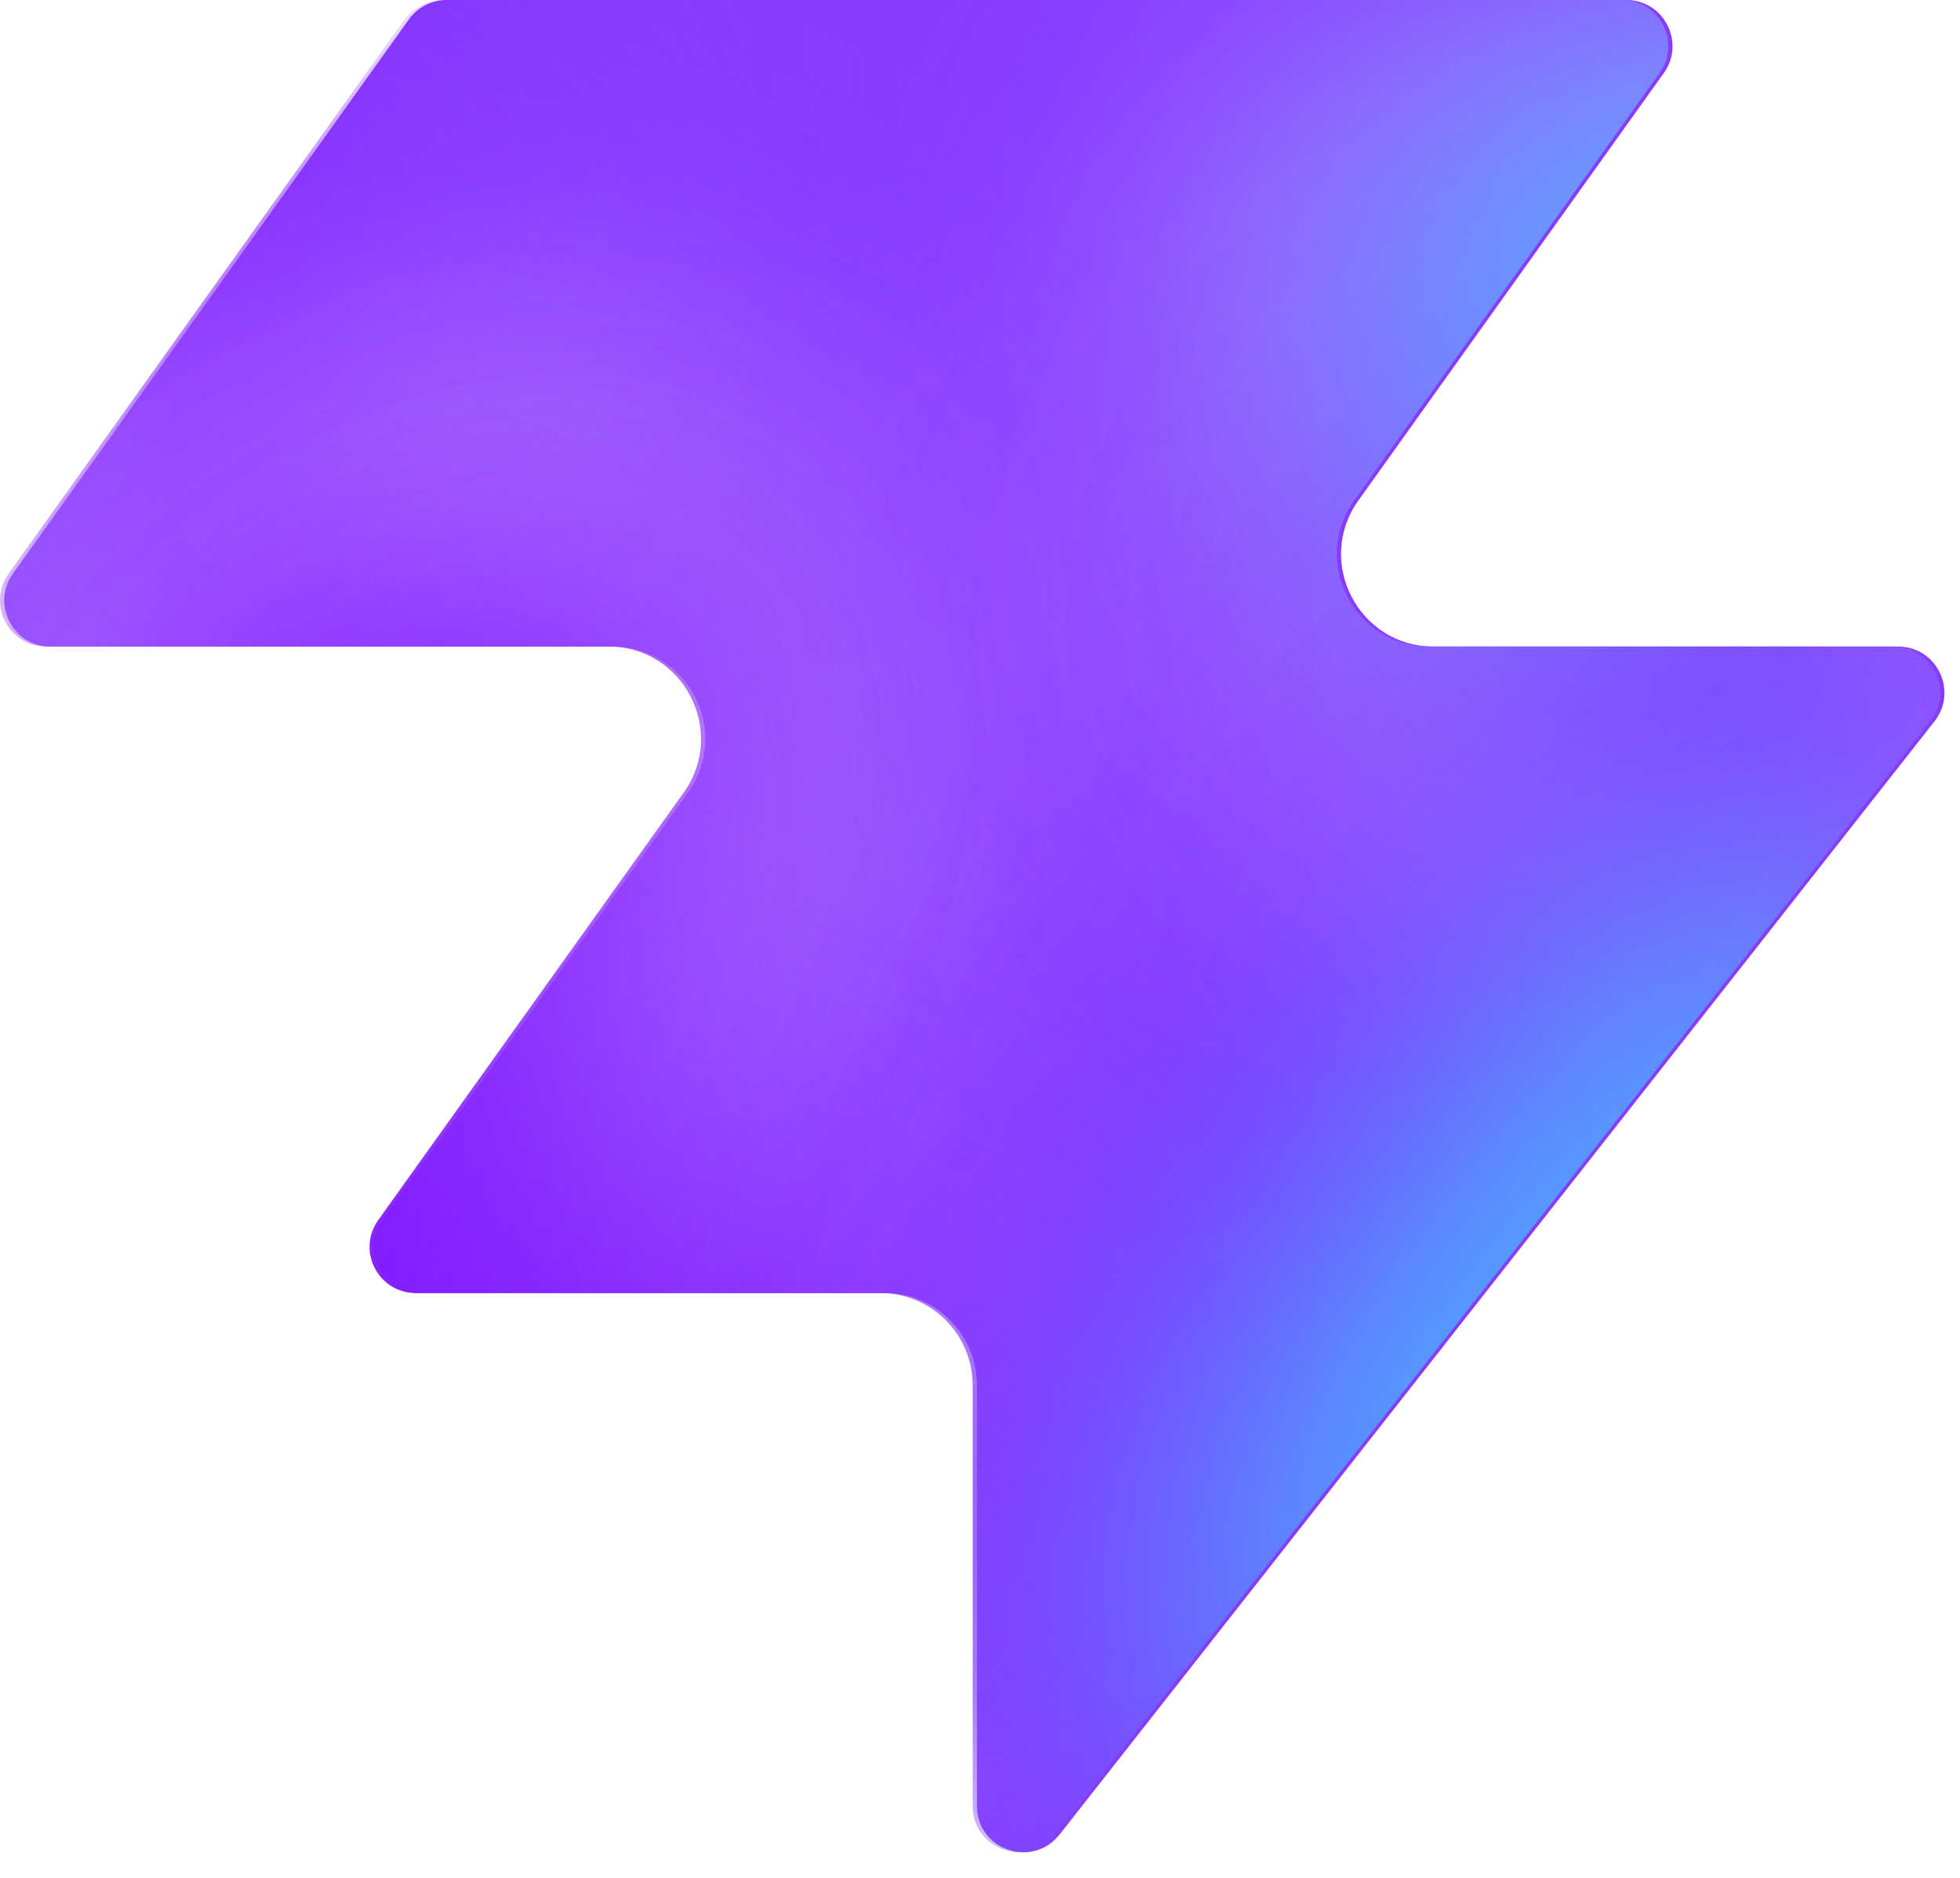
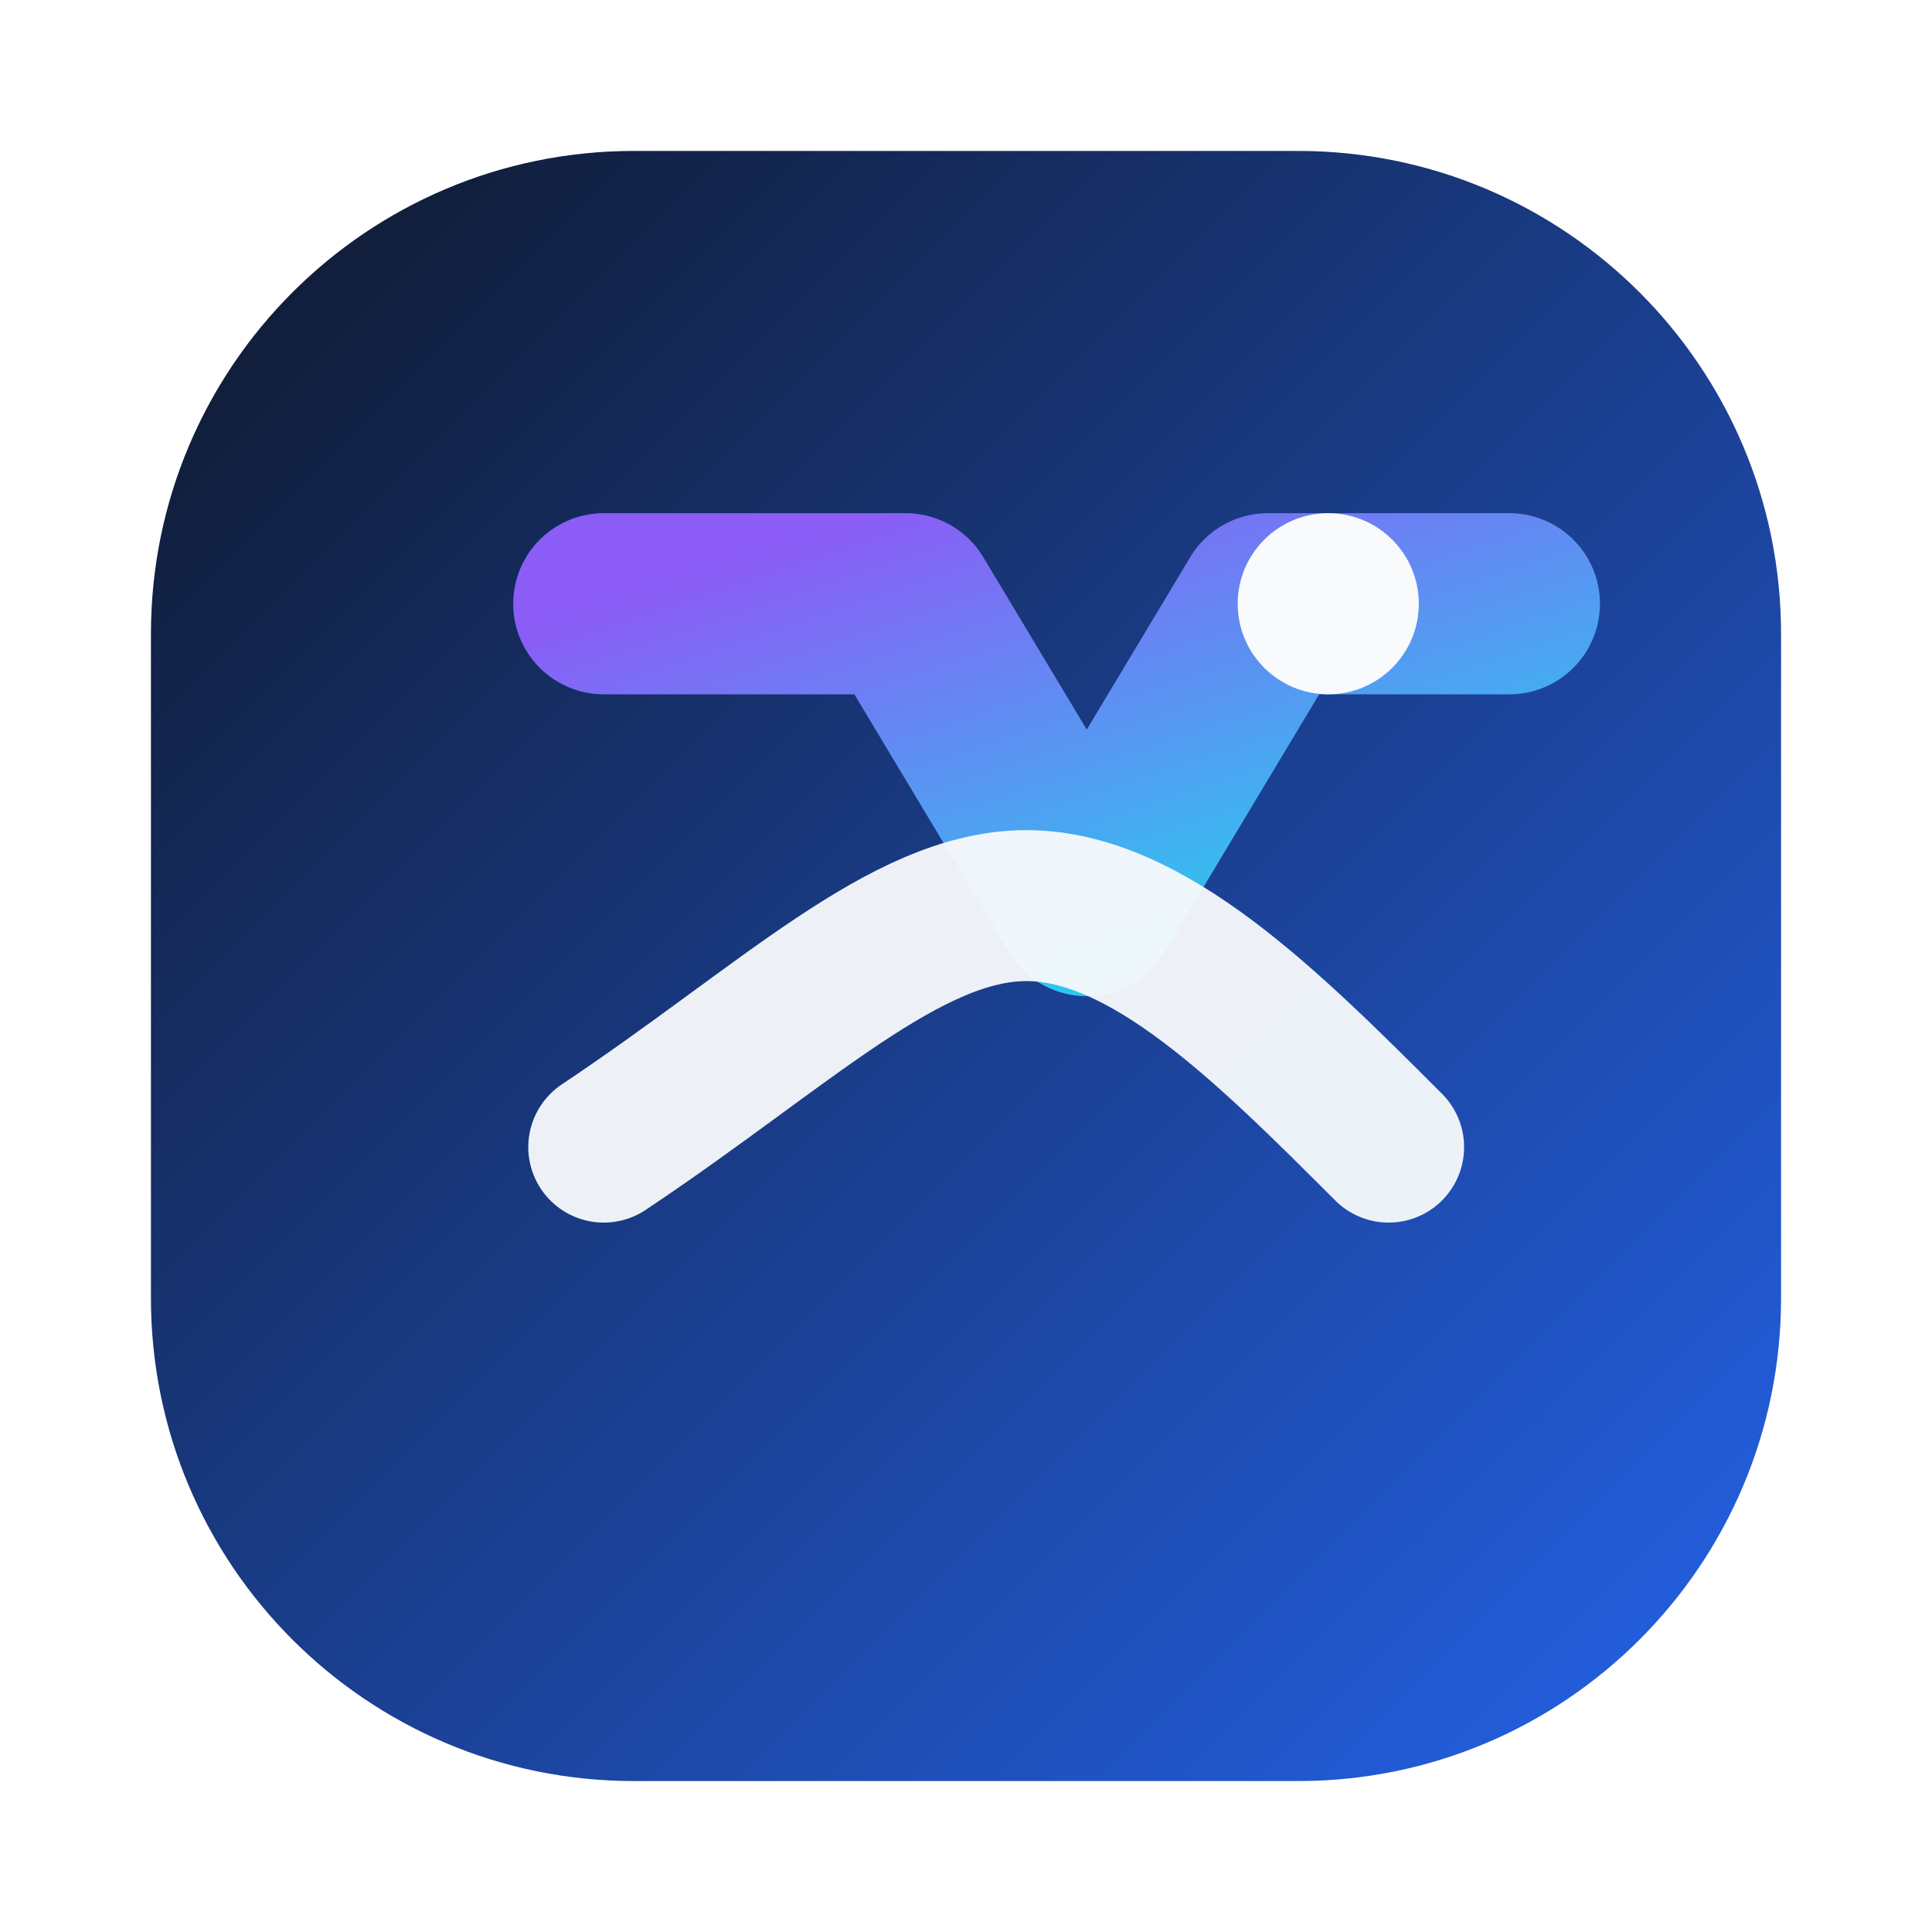
- <svg xmlns="http://www.w3.org/2000/svg" width="48" height="46" fill="none" viewBox="0 0 48 46">
-   <path fill="#863bff" d="M25.946 44.938c-.664.845-2.021.375-2.021-.698V33.937a2.26 2.26 0 0 0-2.262-2.262H10.287c-.92 0-1.456-1.04-.92-1.788l7.48-10.471c1.07-1.497 0-3.578-1.842-3.578H1.237c-.92 0-1.456-1.04-.92-1.788L10.013.474c.214-.297.556-.474.92-.474h28.894c.92 0 1.456 1.04.92 1.788l-7.48 10.471c-1.07 1.498 0 3.579 1.842 3.579h11.377c.943 0 1.473 1.088.89 1.83L25.947 44.94z" style="fill:#863bff;fill:color(display-p3 .525 .23 1);fill-opacity:1" />
-   <mask id="a" width="48" height="46" x="0" y="0" maskUnits="userSpaceOnUse" style="mask-type:alpha">
-     <path fill="#000" d="M25.842 44.938c-.664.844-2.021.375-2.021-.698V33.937a2.26 2.26 0 0 0-2.262-2.262H10.183c-.92 0-1.456-1.04-.92-1.788l7.48-10.471c1.07-1.498 0-3.579-1.842-3.579H1.133c-.92 0-1.456-1.04-.92-1.787L9.91.473c.214-.297.556-.474.92-.474h28.894c.92 0 1.456 1.04.92 1.788l-7.48 10.471c-1.07 1.498 0 3.578 1.842 3.578h11.377c.943 0 1.473 1.088.89 1.832L25.843 44.94z" style="fill:#000;fill-opacity:1" />
-   </mask>
-   <g mask="url(#a)">
-     <g filter="url(#b)">
-       <ellipse cx="5.508" cy="14.704" fill="#ede6ff" rx="5.508" ry="14.704" style="fill:#ede6ff;fill:color(display-p3 .927 .903 1);fill-opacity:1" transform="matrix(.00324 1 1 -.00324 -4.47 31.516)" />
-     </g>
-     <g filter="url(#c)">
-       <ellipse cx="10.399" cy="29.851" fill="#ede6ff" rx="10.399" ry="29.851" style="fill:#ede6ff;fill:color(display-p3 .927 .903 1);fill-opacity:1" transform="matrix(.00324 1 1 -.00324 -39.328 7.883)" />
-     </g>
-     <g filter="url(#d)">
-       <ellipse cx="5.508" cy="30.487" fill="#7e14ff" rx="5.508" ry="30.487" style="fill:#7e14ff;fill:color(display-p3 .492 .077 1);fill-opacity:1" transform="rotate(89.814 -25.913 -14.639)scale(1 -1)" />
-     </g>
-     <g filter="url(#e)">
-       <ellipse cx="5.508" cy="30.599" fill="#7e14ff" rx="5.508" ry="30.599" style="fill:#7e14ff;fill:color(display-p3 .492 .077 1);fill-opacity:1" transform="rotate(89.814 -32.644 -3.334)scale(1 -1)" />
-     </g>
-     <g filter="url(#f)">
-       <ellipse cx="5.508" cy="30.599" fill="#7e14ff" rx="5.508" ry="30.599" style="fill:#7e14ff;fill:color(display-p3 .492 .077 1);fill-opacity:1" transform="matrix(.00324 1 1 -.00324 -34.34 30.47)" />
-     </g>
-     <g filter="url(#g)">
-       <ellipse cx="14.072" cy="22.078" fill="#ede6ff" rx="14.072" ry="22.078" style="fill:#ede6ff;fill:color(display-p3 .927 .903 1);fill-opacity:1" transform="rotate(93.35 24.506 48.493)scale(-1 1)" />
-     </g>
-     <g filter="url(#h)">
-       <ellipse cx="3.47" cy="21.501" fill="#7e14ff" rx="3.47" ry="21.501" style="fill:#7e14ff;fill:color(display-p3 .492 .077 1);fill-opacity:1" transform="rotate(89.009 28.708 47.59)scale(-1 1)" />
-     </g>
-     <g filter="url(#i)">
-       <ellipse cx="3.47" cy="21.501" fill="#7e14ff" rx="3.47" ry="21.501" style="fill:#7e14ff;fill:color(display-p3 .492 .077 1);fill-opacity:1" transform="rotate(89.009 28.708 47.59)scale(-1 1)" />
-     </g>
-     <g filter="url(#j)">
-       <ellipse cx=".387" cy="8.972" fill="#7e14ff" rx="4.407" ry="29.108" style="fill:#7e14ff;fill:color(display-p3 .492 .077 1);fill-opacity:1" transform="rotate(39.51 .387 8.972)" />
-     </g>
-     <g filter="url(#k)">
-       <ellipse cx="47.523" cy="-6.092" fill="#7e14ff" rx="4.407" ry="29.108" style="fill:#7e14ff;fill:color(display-p3 .492 .077 1);fill-opacity:1" transform="rotate(37.892 47.523 -6.092)" />
-     </g>
-     <g filter="url(#l)">
-       <ellipse cx="41.412" cy="6.333" fill="#47bfff" rx="5.971" ry="9.665" style="fill:#47bfff;fill:color(display-p3 .28 .748 1);fill-opacity:1" transform="rotate(37.892 41.412 6.333)" />
-     </g>
-     <g filter="url(#m)">
-       <ellipse cx="-1.879" cy="38.332" fill="#7e14ff" rx="4.407" ry="29.108" style="fill:#7e14ff;fill:color(display-p3 .492 .077 1);fill-opacity:1" transform="rotate(37.892 -1.88 38.332)" />
-     </g>
-     <g filter="url(#n)">
-       <ellipse cx="-1.879" cy="38.332" fill="#7e14ff" rx="4.407" ry="29.108" style="fill:#7e14ff;fill:color(display-p3 .492 .077 1);fill-opacity:1" transform="rotate(37.892 -1.88 38.332)" />
-     </g>
-     <g filter="url(#o)">
-       <ellipse cx="35.651" cy="29.907" fill="#7e14ff" rx="4.407" ry="29.108" style="fill:#7e14ff;fill:color(display-p3 .492 .077 1);fill-opacity:1" transform="rotate(37.892 35.651 29.907)" />
-     </g>
-     <g filter="url(#p)">
-       <ellipse cx="38.418" cy="32.4" fill="#47bfff" rx="5.971" ry="15.297" style="fill:#47bfff;fill:color(display-p3 .28 .748 1);fill-opacity:1" transform="rotate(37.892 38.418 32.4)" />
-     </g>
-   </g>
+ <svg xmlns="http://www.w3.org/2000/svg" viewBox="0 0 64 64">
  <defs>
-     <filter id="b" width="60.045" height="41.654" x="-19.77" y="16.149" color-interpolation-filters="sRGB" filterUnits="userSpaceOnUse">
-       <feFlood flood-opacity="0" result="BackgroundImageFix" />
-       <feBlend in="SourceGraphic" in2="BackgroundImageFix" result="shape" />
-       <feGaussianBlur result="effect1_foregroundBlur_2002_17158" stdDeviation="7.659" />
-     </filter>
-     <filter id="c" width="90.34" height="51.437" x="-54.613" y="-7.533" color-interpolation-filters="sRGB" filterUnits="userSpaceOnUse">
-       <feFlood flood-opacity="0" result="BackgroundImageFix" />
-       <feBlend in="SourceGraphic" in2="BackgroundImageFix" result="shape" />
-       <feGaussianBlur result="effect1_foregroundBlur_2002_17158" stdDeviation="7.659" />
-     </filter>
-     <filter id="d" width="79.355" height="29.4" x="-49.64" y="2.03" color-interpolation-filters="sRGB" filterUnits="userSpaceOnUse">
-       <feFlood flood-opacity="0" result="BackgroundImageFix" />
-       <feBlend in="SourceGraphic" in2="BackgroundImageFix" result="shape" />
-       <feGaussianBlur result="effect1_foregroundBlur_2002_17158" stdDeviation="4.596" />
-     </filter>
-     <filter id="e" width="79.579" height="29.4" x="-45.045" y="20.029" color-interpolation-filters="sRGB" filterUnits="userSpaceOnUse">
-       <feFlood flood-opacity="0" result="BackgroundImageFix" />
-       <feBlend in="SourceGraphic" in2="BackgroundImageFix" result="shape" />
-       <feGaussianBlur result="effect1_foregroundBlur_2002_17158" stdDeviation="4.596" />
-     </filter>
-     <filter id="f" width="79.579" height="29.4" x="-43.513" y="21.178" color-interpolation-filters="sRGB" filterUnits="userSpaceOnUse">
-       <feFlood flood-opacity="0" result="BackgroundImageFix" />
-       <feBlend in="SourceGraphic" in2="BackgroundImageFix" result="shape" />
-       <feGaussianBlur result="effect1_foregroundBlur_2002_17158" stdDeviation="4.596" />
-     </filter>
-     <filter id="g" width="74.749" height="58.852" x="15.756" y="-17.901" color-interpolation-filters="sRGB" filterUnits="userSpaceOnUse">
-       <feFlood flood-opacity="0" result="BackgroundImageFix" />
-       <feBlend in="SourceGraphic" in2="BackgroundImageFix" result="shape" />
-       <feGaussianBlur result="effect1_foregroundBlur_2002_17158" stdDeviation="7.659" />
-     </filter>
-     <filter id="h" width="61.377" height="25.362" x="23.548" y="2.284" color-interpolation-filters="sRGB" filterUnits="userSpaceOnUse">
-       <feFlood flood-opacity="0" result="BackgroundImageFix" />
-       <feBlend in="SourceGraphic" in2="BackgroundImageFix" result="shape" />
-       <feGaussianBlur result="effect1_foregroundBlur_2002_17158" stdDeviation="4.596" />
-     </filter>
-     <filter id="i" width="61.377" height="25.362" x="23.548" y="2.284" color-interpolation-filters="sRGB" filterUnits="userSpaceOnUse">
-       <feFlood flood-opacity="0" result="BackgroundImageFix" />
-       <feBlend in="SourceGraphic" in2="BackgroundImageFix" result="shape" />
-       <feGaussianBlur result="effect1_foregroundBlur_2002_17158" stdDeviation="4.596" />
-     </filter>
-     <filter id="j" width="56.045" height="63.649" x="-27.636" y="-22.853" color-interpolation-filters="sRGB" filterUnits="userSpaceOnUse">
-       <feFlood flood-opacity="0" result="BackgroundImageFix" />
-       <feBlend in="SourceGraphic" in2="BackgroundImageFix" result="shape" />
-       <feGaussianBlur result="effect1_foregroundBlur_2002_17158" stdDeviation="4.596" />
-     </filter>
-     <filter id="k" width="54.814" height="64.646" x="20.116" y="-38.415" color-interpolation-filters="sRGB" filterUnits="userSpaceOnUse">
-       <feFlood flood-opacity="0" result="BackgroundImageFix" />
-       <feBlend in="SourceGraphic" in2="BackgroundImageFix" result="shape" />
-       <feGaussianBlur result="effect1_foregroundBlur_2002_17158" stdDeviation="4.596" />
-     </filter>
-     <filter id="l" width="33.541" height="35.313" x="24.641" y="-11.323" color-interpolation-filters="sRGB" filterUnits="userSpaceOnUse">
-       <feFlood flood-opacity="0" result="BackgroundImageFix" />
-       <feBlend in="SourceGraphic" in2="BackgroundImageFix" result="shape" />
-       <feGaussianBlur result="effect1_foregroundBlur_2002_17158" stdDeviation="4.596" />
-     </filter>
-     <filter id="m" width="54.814" height="64.646" x="-29.286" y="6.009" color-interpolation-filters="sRGB" filterUnits="userSpaceOnUse">
-       <feFlood flood-opacity="0" result="BackgroundImageFix" />
-       <feBlend in="SourceGraphic" in2="BackgroundImageFix" result="shape" />
-       <feGaussianBlur result="effect1_foregroundBlur_2002_17158" stdDeviation="4.596" />
-     </filter>
-     <filter id="n" width="54.814" height="64.646" x="-29.286" y="6.009" color-interpolation-filters="sRGB" filterUnits="userSpaceOnUse">
-       <feFlood flood-opacity="0" result="BackgroundImageFix" />
-       <feBlend in="SourceGraphic" in2="BackgroundImageFix" result="shape" />
-       <feGaussianBlur result="effect1_foregroundBlur_2002_17158" stdDeviation="4.596" />
-     </filter>
-     <filter id="o" width="54.814" height="64.646" x="8.244" y="-2.416" color-interpolation-filters="sRGB" filterUnits="userSpaceOnUse">
-       <feFlood flood-opacity="0" result="BackgroundImageFix" />
-       <feBlend in="SourceGraphic" in2="BackgroundImageFix" result="shape" />
-       <feGaussianBlur result="effect1_foregroundBlur_2002_17158" stdDeviation="4.596" />
-     </filter>
-     <filter id="p" width="39.409" height="43.623" x="18.713" y="10.588" color-interpolation-filters="sRGB" filterUnits="userSpaceOnUse">
-       <feFlood flood-opacity="0" result="BackgroundImageFix" />
-       <feBlend in="SourceGraphic" in2="BackgroundImageFix" result="shape" />
-       <feGaussianBlur result="effect1_foregroundBlur_2002_17158" stdDeviation="4.596" />
-     </filter>
+     <linearGradient id="bg" x1="0%" y1="0%" x2="100%" y2="100%">
+       <stop offset="0%" stop-color="#0f172a" />
+       <stop offset="100%" stop-color="#2563eb" />
+     </linearGradient>
+     <linearGradient id="flow" x1="0%" y1="0%" x2="100%" y2="100%">
+       <stop offset="0%" stop-color="#8b5cf6" />
+       <stop offset="100%" stop-color="#22d3ee" />
+     </linearGradient>
  </defs>
+   <rect x="5" y="5" width="54" height="54" rx="16" fill="url(#bg)" />
+   <path d="M20 20h10l6 10 6-10h8" fill="none" stroke="url(#flow)" stroke-width="6" stroke-linecap="round" stroke-linejoin="round" />
+   <path d="M20 38c6-4 10-8 14-8s8 4 12 8" fill="none" stroke="#f8fafc" stroke-opacity="0.95" stroke-width="5" stroke-linecap="round" />
+   <circle cx="44" cy="20" r="3" fill="#f8fafc" />
</svg>
